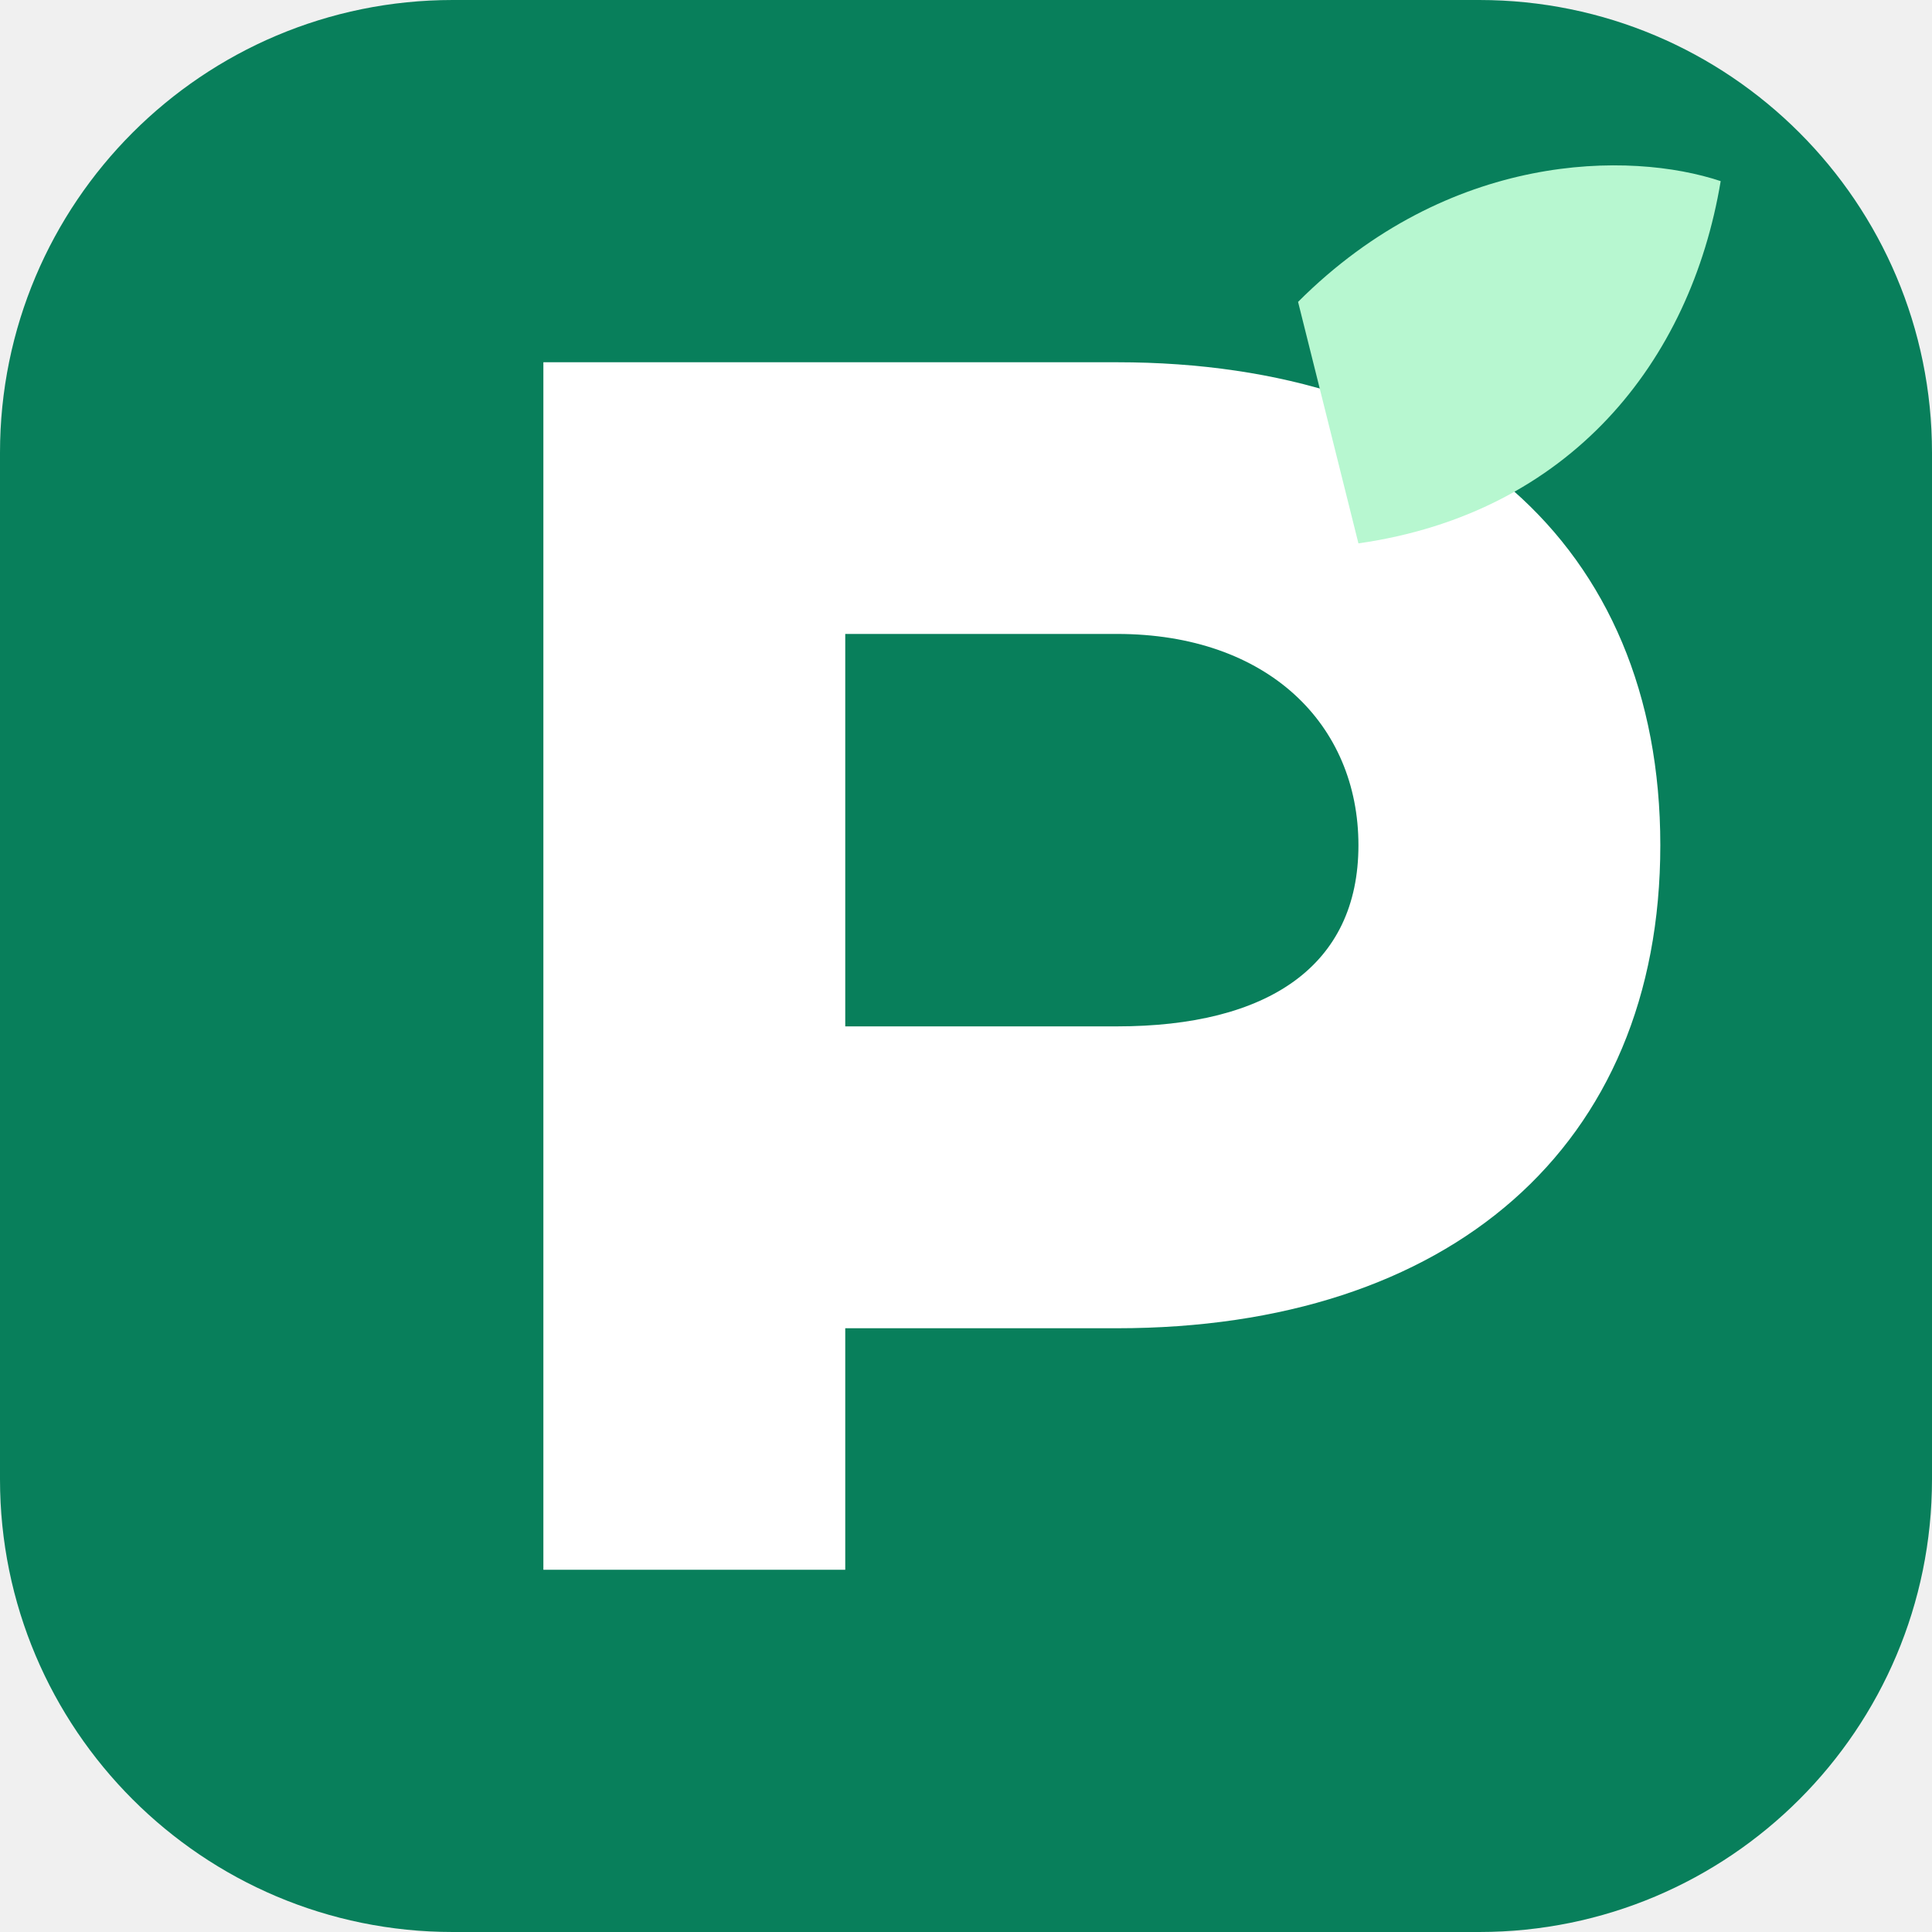
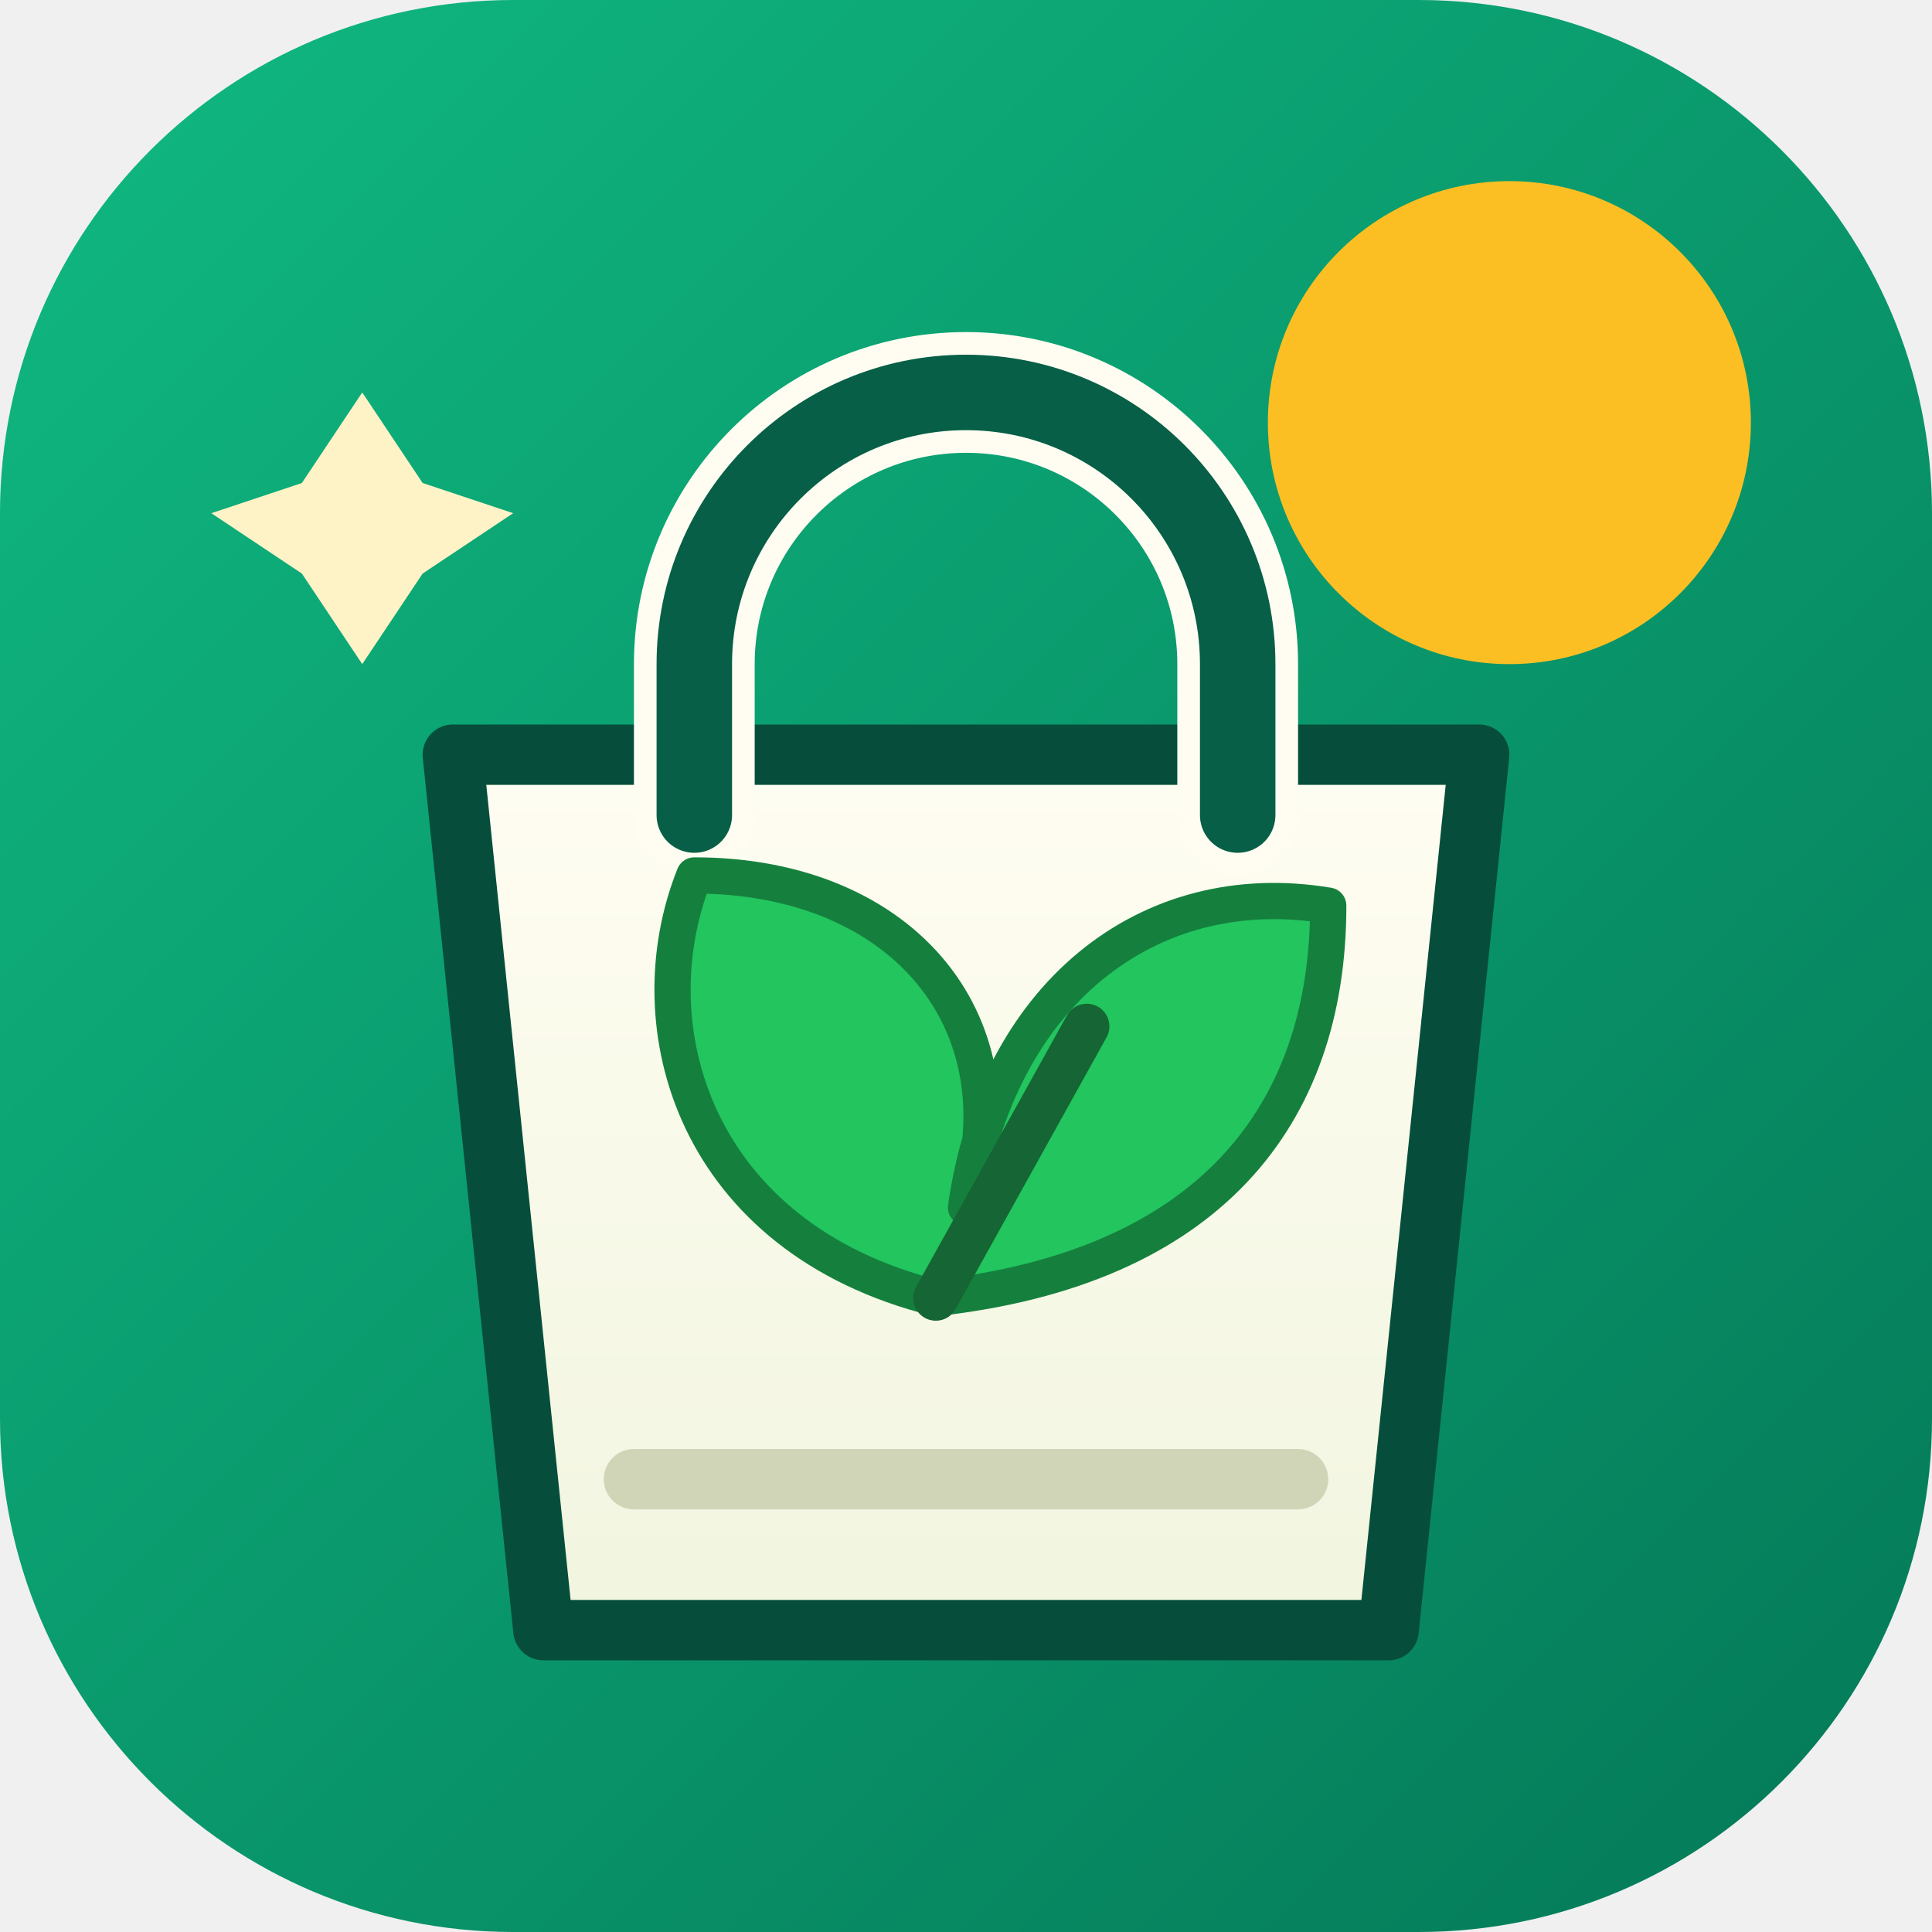
<svg xmlns="http://www.w3.org/2000/svg" viewBox="0 0 64 64">
-   <rect width="64" height="64" rx="15" fill="#087f5b" />
-   <path d="M18 52V12h19c11 0 18 6 18 16S48 44 37 44H28v8H18zm10-18h9c5 0 8-2 8-6s-3-7-8-7h-9v13z" fill="#fff" />
-   <path d="M43 10c5-5 11-5 14-4-1 6-5 11-12 12" fill="#b7f7d0" />
+   <defs>
+     <linearGradient id="bg" x1="0" y1="0" x2="1" y2="1">
+       <stop offset="0" stop-color="#10b981" />
+       <stop offset="1" stop-color="#047857" />
+     </linearGradient>
+     <linearGradient id="bag" x1="0" y1="0" x2="0" y2="1">
+       <stop offset="0" stop-color="#fffdf2" />
+       <stop offset="1" stop-color="#f1f5df" />
+     </linearGradient>
+   </defs>
+   <rect width="64" height="64" rx="17" fill="url(#bg)" />
+   <circle cx="50" cy="14" r="8" fill="#fbbf24" />
+   <path d="M15 25h34l-3 29H18z" fill="url(#bag)" stroke="#064e3b" stroke-width="2" stroke-linejoin="round" />
+   <path d="M23 27v-5a9 9 0 0 1 18 0v5" fill="none" stroke="#fffdf2" stroke-width="4" stroke-linecap="round" />
+   <path d="M23 27v-5a9 9 0 0 1 18 0v5" fill="none" stroke="#065f46" stroke-width="2.5" stroke-linecap="round" />
+   <path d="M31 43c-8-2-10-9-8-14 7 0 11 5 9 11 1-7 6-11 12-10 0 7-4 12-13 13z" fill="#22c55e" stroke="#15803d" stroke-width="1.2" stroke-linejoin="round" />
+   <path d="M31 43l5-9" fill="none" stroke="#166534" stroke-width="1.5" stroke-linecap="round" />
+   <path d="M21 49h22" stroke="#d1d5b8" stroke-width="2" stroke-linecap="round" />
+   <path d="M12 13l2 3 3 1-3 2-2 3-2-3-3-2 3-1z" fill="#fef3c7" />
</svg>
